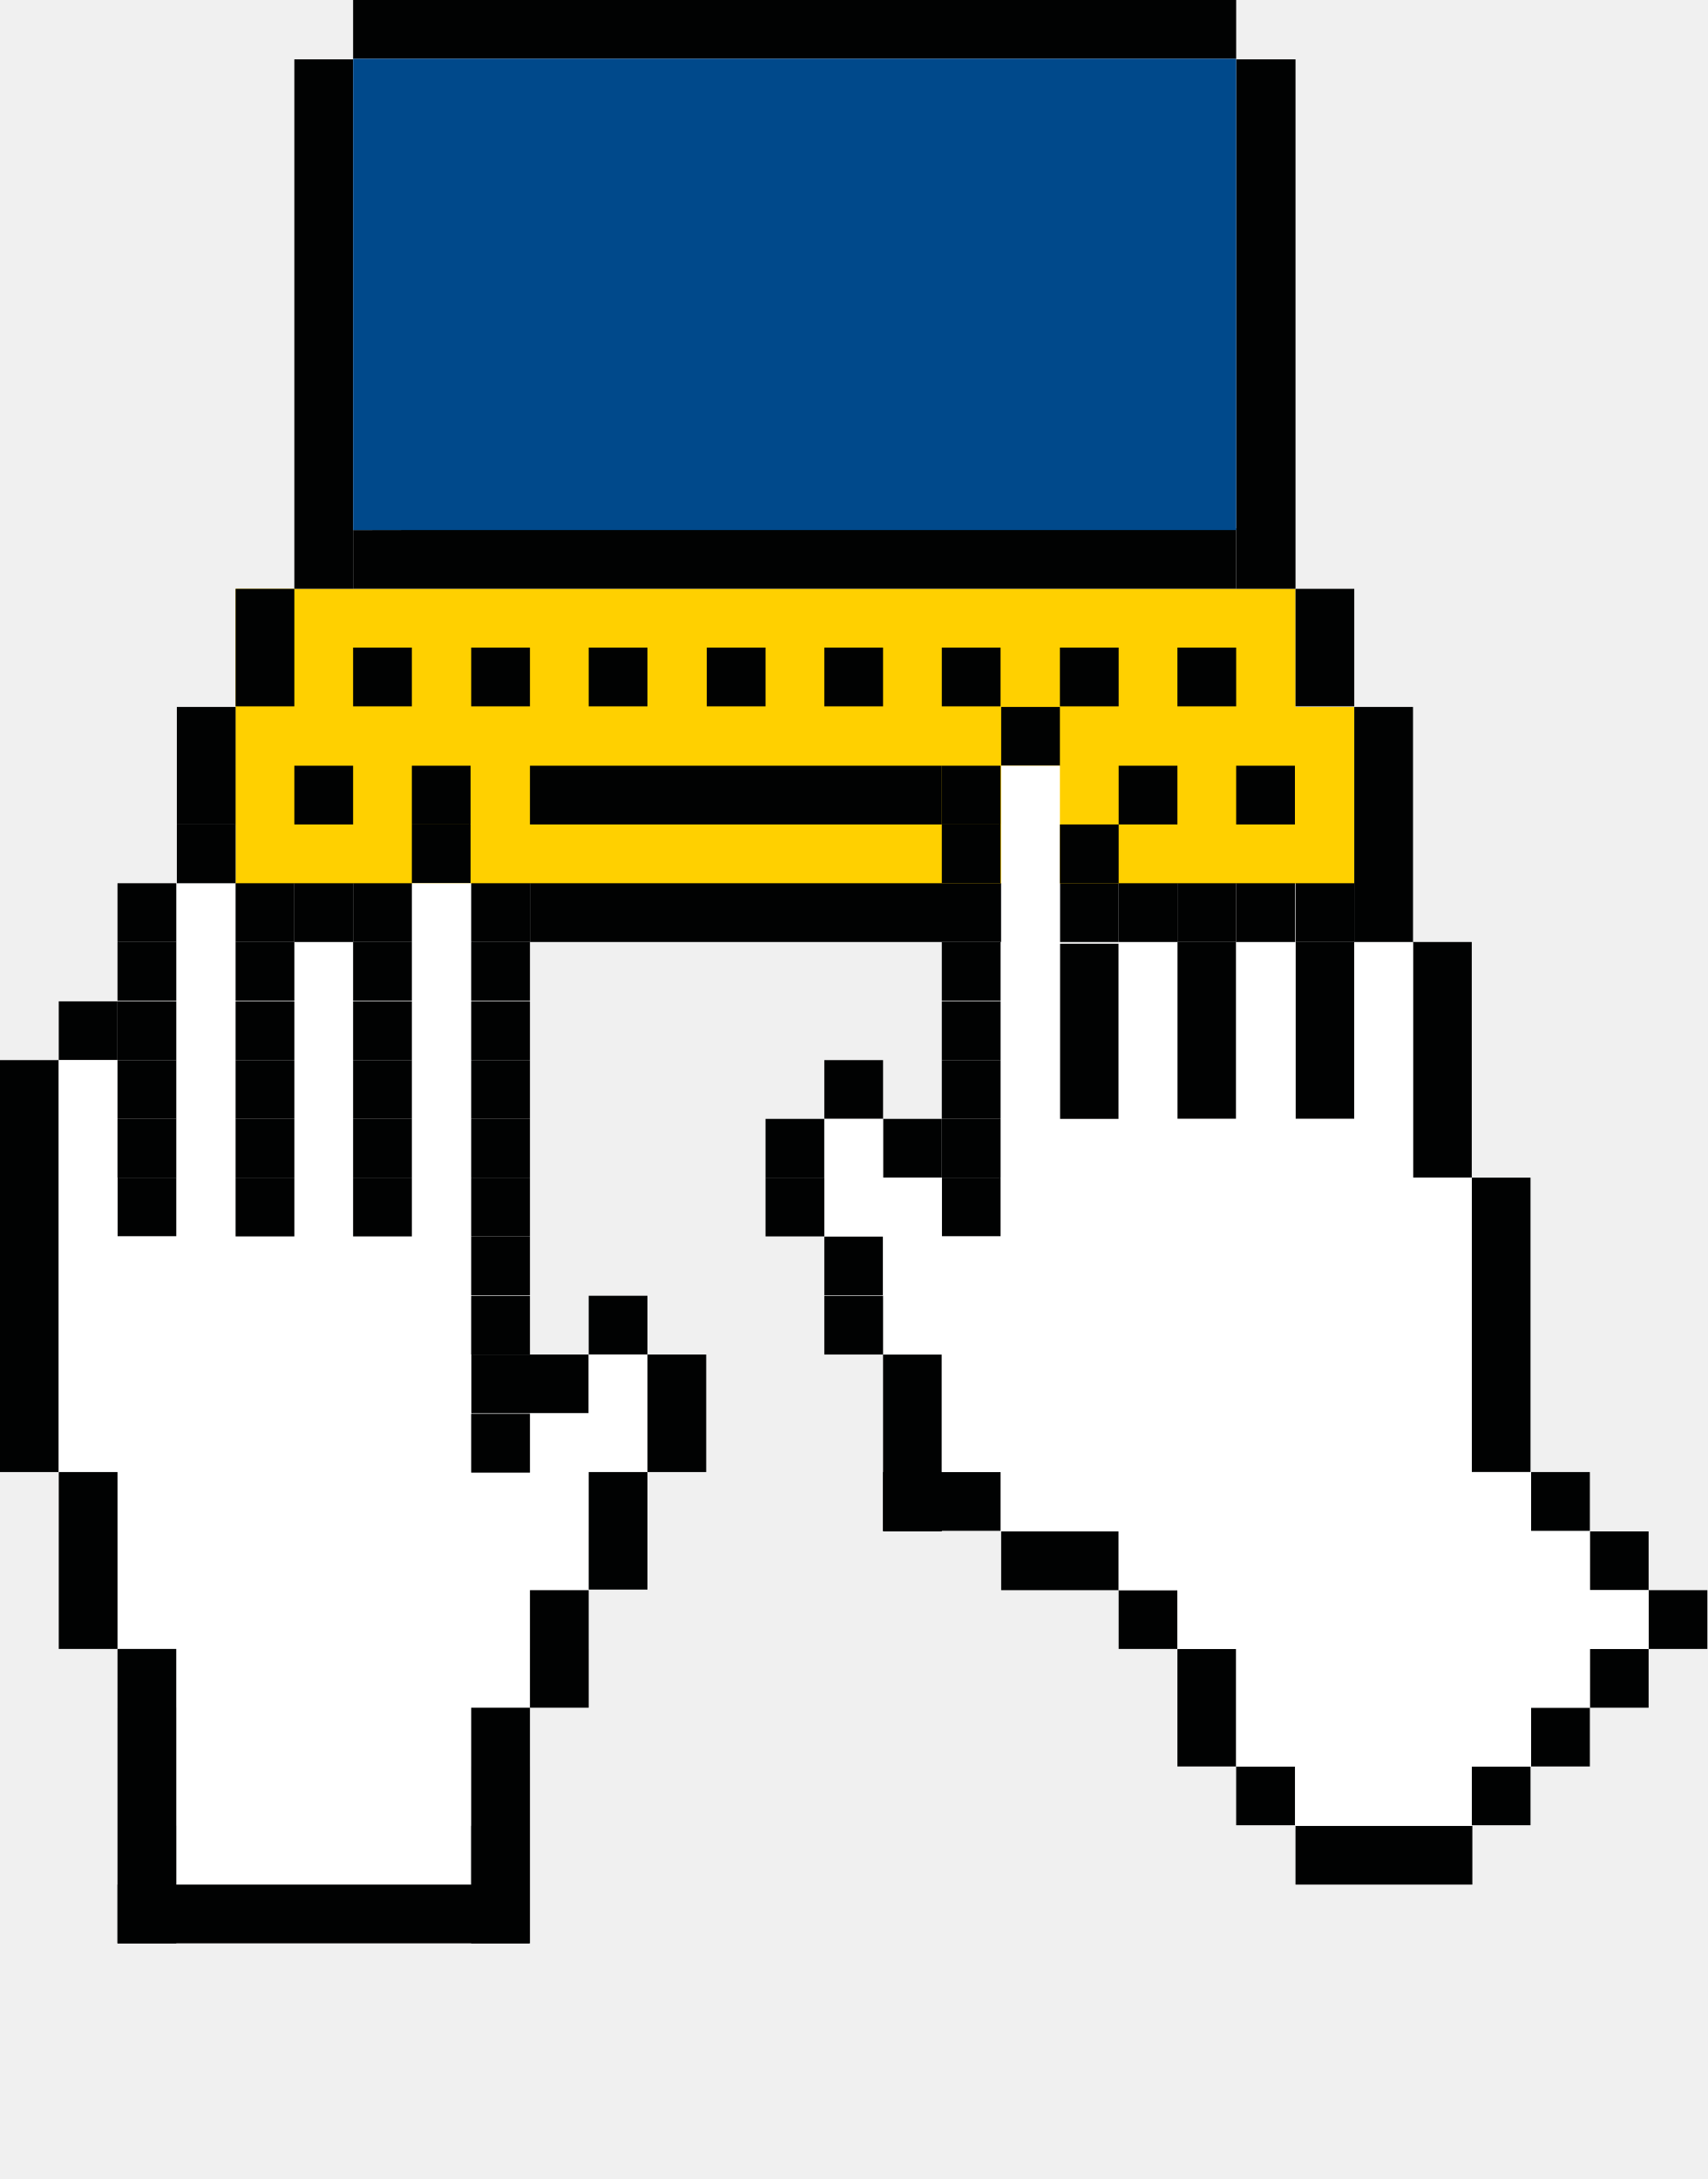
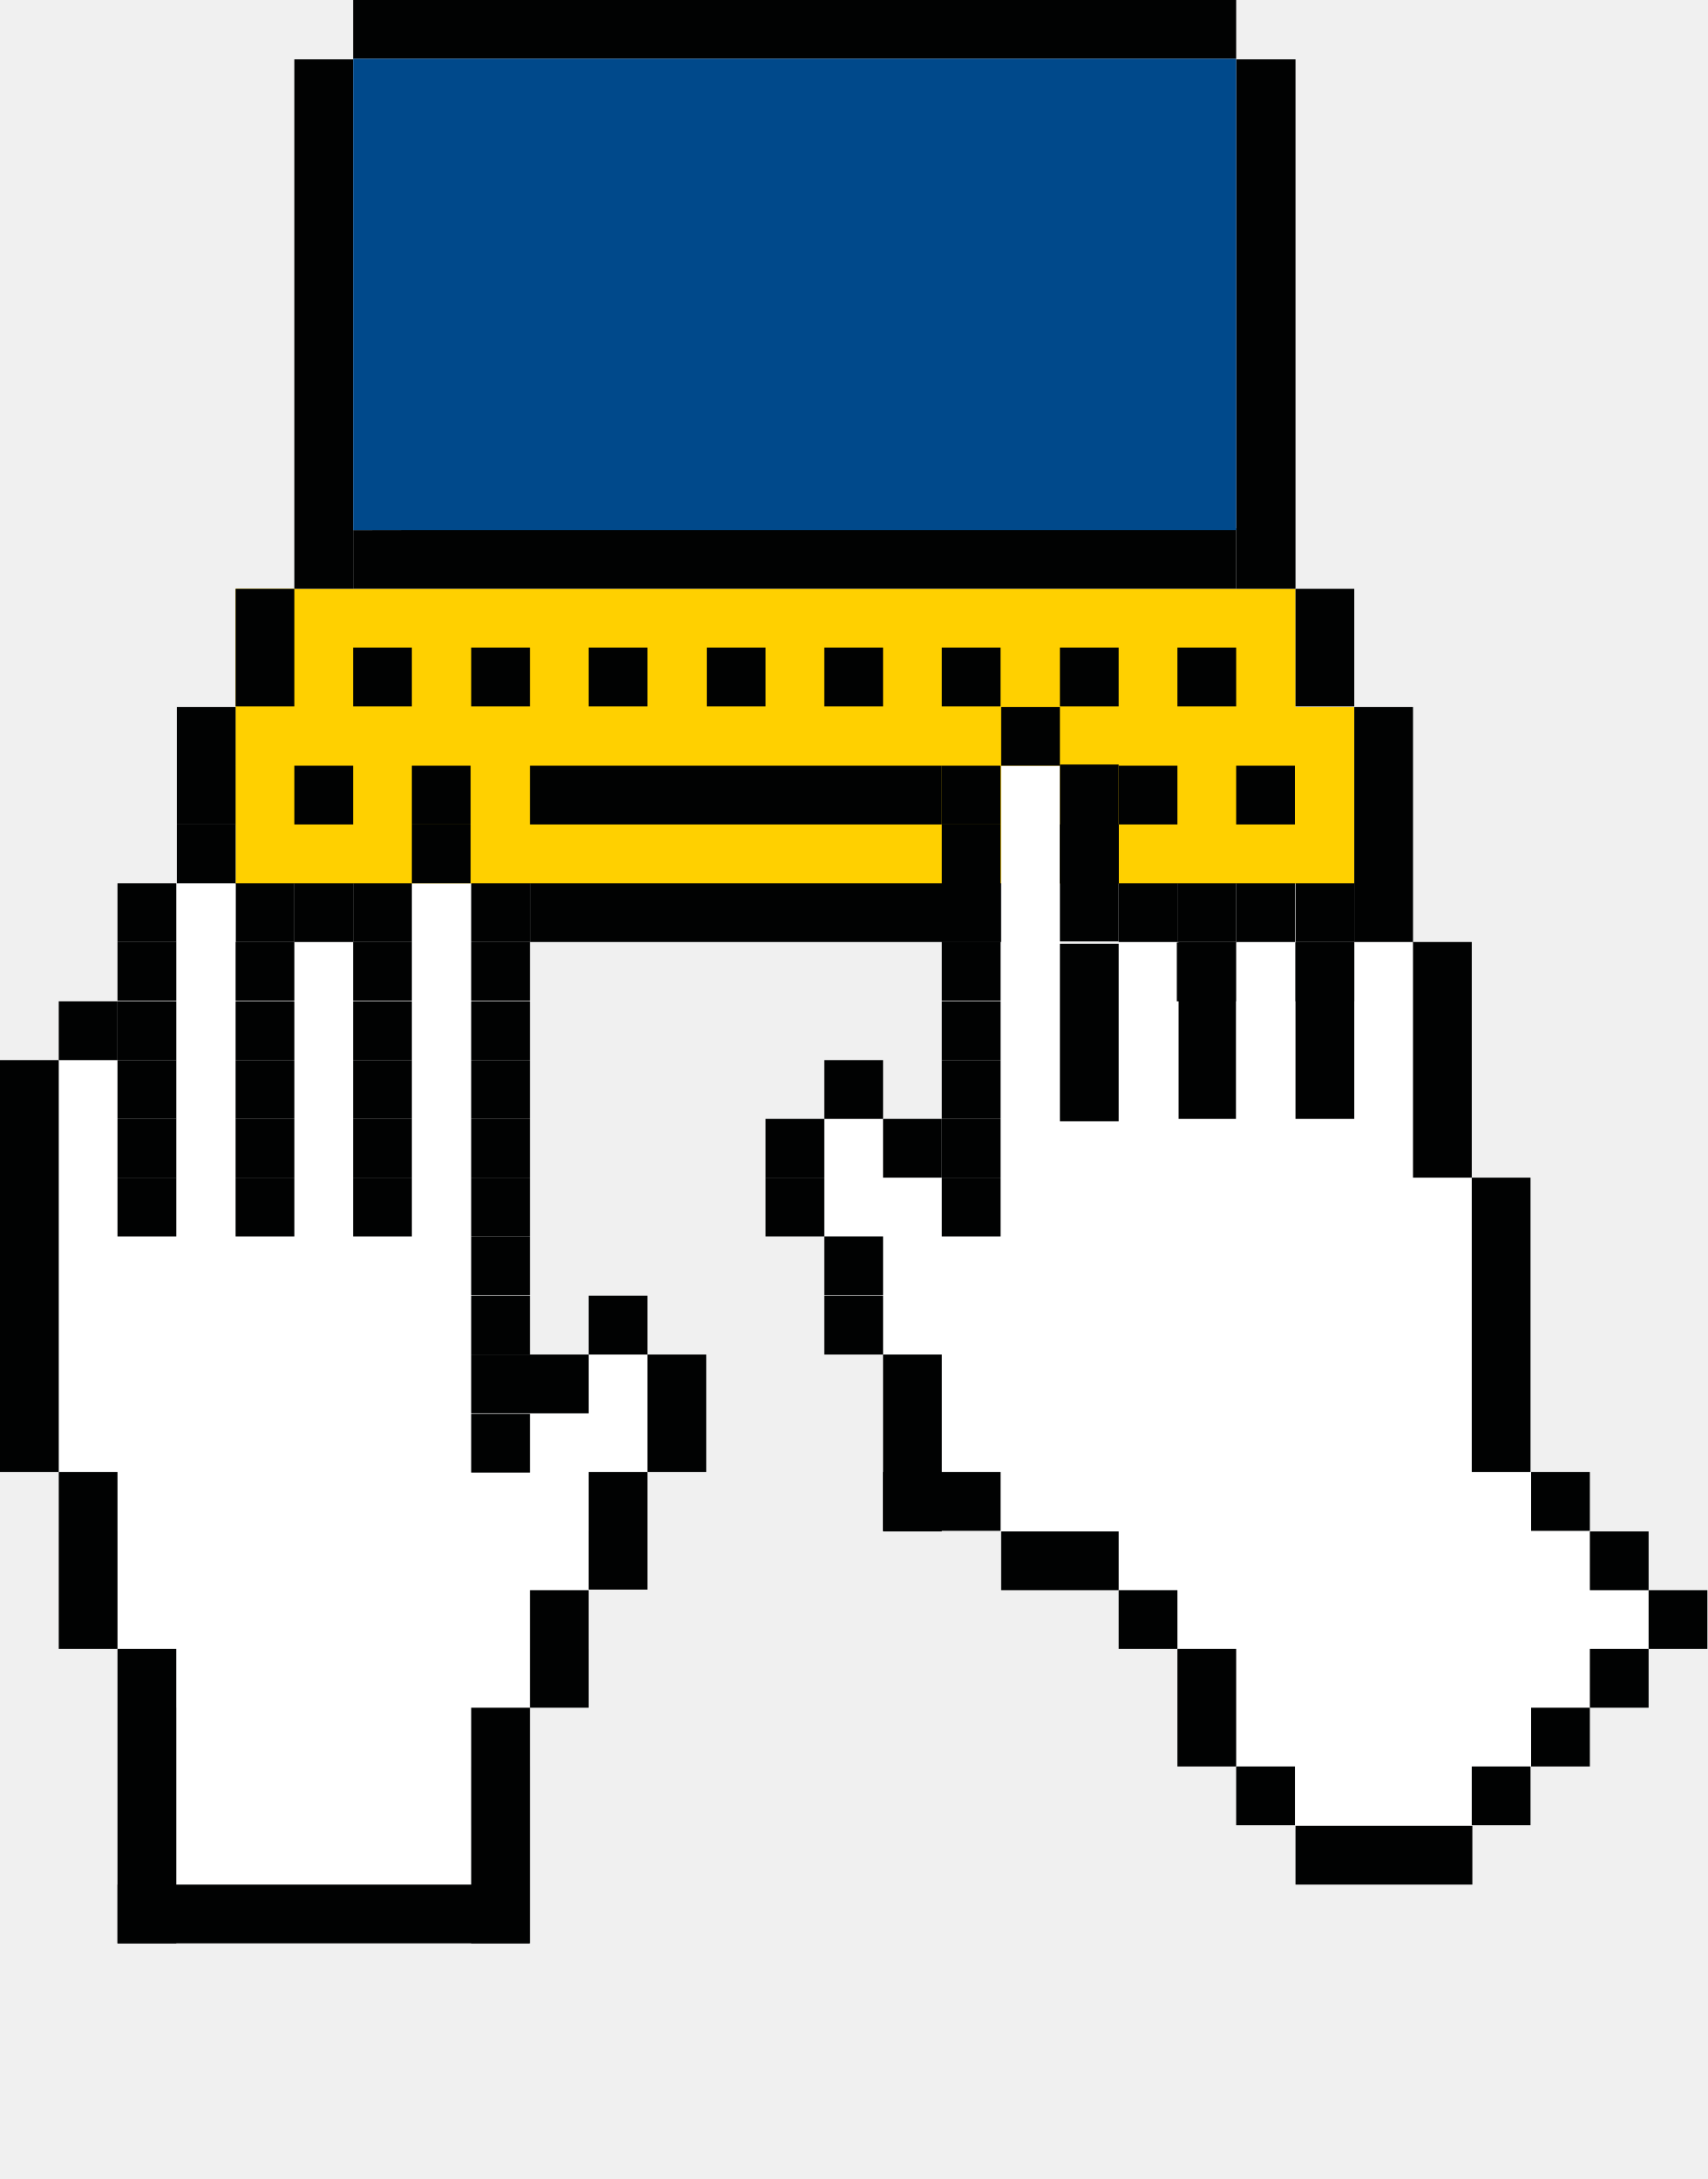
- <svg xmlns="http://www.w3.org/2000/svg" x="0px" y="0px" viewBox="0 0 287.7 367.1" style="enable-background:new 0 0 287.7 367.1;" xml:space="preserve">
+ <svg xmlns="http://www.w3.org/2000/svg" x="0px" y="0px" viewBox="0 0 287.7 367.1" style="enable-background:new 0 0 287.7 367.1;" xml:space="preserve" class="search-illustration is-moving">
  <style type="text/css">
	.st0{fill:#FFD000;}
	.st1{fill:#FFFFFF;}
	.st2{fill:#010202;}
	.st3{fill:#00498B;}
	.st4{fill:#07A6DE;}
    </style>
-   <rect x="39.7" y="129" class="st0" width="148.8" height="10" />
-   <rect x="39.7" y="119.1" class="st0" width="188.5" height="29.8" />
-   <rect x="39.7" y="99.2" class="st0" width="178.6" height="29.8" />
-   <rect x="59.5" y="0" class="st2" width="148.8" height="9.9" />
-   <rect x="49.6" y="10" class="st2" width="9.9" height="89.2" />
-   <polygon class="st2" points="208.3,99.2 59.5,99.2 59.5,89.3 208.3,89 " />
-   <rect x="208.3" y="10" class="st2" width="10" height="89.2" />
-   <rect x="59.5" y="9.9" class="st3" width="148.8" height="79.4" />
-   <rect x="39.7" y="99.2" class="st2" width="9.9" height="19.8" />
-   <rect x="59.5" y="109.1" class="st2" width="9.9" height="9.9" />
-   <rect x="79.4" y="109.1" class="st2" width="9.9" height="9.9" />
-   <rect x="99.2" y="109.1" class="st2" width="9.9" height="9.9" />
-   <rect x="119.1" y="109.1" class="st2" width="9.9" height="9.9" />
-   <rect x="138.9" y="109.1" class="st2" width="9.9" height="9.9" />
-   <rect x="158.7" y="109.1" class="st2" width="9.9" height="9.9" />
-   <rect x="178.6" y="109.1" class="st2" width="9.9" height="9.9" />
-   <rect x="69.4" y="138.9" class="st2" width="9.9" height="9.9" />
-   <rect x="89.3" y="129" class="st2" width="69.4" height="9.9" />
-   <rect x="188.5" y="129" class="st2" width="9.9" height="9.9" />
-   <rect x="218.3" y="99.2" class="st2" width="9.9" height="19.8" />
-   <rect x="228.2" y="119.1" class="st2" width="9.9" height="39.7" />
-   <rect x="89.3" y="148.8" class="st2" width="79.4" height="9.9" />
-   <rect x="19.8" y="198.4" class="st2" width="9.9" height="9.9" />
-   <rect y="178.6" class="st2" width="9.9" height="69.4" />
-   <rect x="29.8" y="307.6" width="49.6" height="9.9" />
-   <rect x="109.1" y="228.2" class="st2" width="9.9" height="19.8" />
-   <rect x="99.2" y="218.3" class="st2" width="9.9" height="9.9" />
-   <rect x="79.4" y="228.2" class="st2" width="19.8" height="9.9" />
-   <rect x="168.7" y="119.1" class="st2" width="9.9" height="9.9" />
-   <rect x="158.7" y="138.9" class="st2" width="9.9" height="9.9" />
-   <rect x="178.6" y="159" class="st2" width="9.9" height="29.9" />
-   <rect x="198.4" y="158.7" class="st2" width="9.9" height="29.8" />
-   <rect x="218.3" y="158.7" class="st2" width="9.9" height="29.8" />
-   <rect x="178.6" y="148.8" class="st2" width="9.9" height="9.9" />
-   <rect x="238.1" y="158.7" class="st2" width="9.9" height="39.7" />
-   <rect x="248" y="198.4" class="st2" width="9.9" height="49.6" />
-   <rect x="258" y="248" class="st2" width="9.9" height="9.9" />
-   <rect x="267.9" y="258" class="st2" width="9.9" height="9.9" />
-   <rect x="277.8" y="267.9" class="st2" width="9.9" height="9.9" />
-   <rect x="267.9" y="277.8" class="st2" width="9.9" height="9.9" />
-   <rect x="258" y="287.7" class="st2" width="9.9" height="9.9" />
-   <rect x="248" y="297.6" class="st2" width="9.9" height="9.9" />
-   <rect x="218.3" y="307.6" class="st2" width="29.8" height="9.9" />
-   <rect x="208.3" y="297.6" class="st2" width="9.9" height="9.9" />
-   <rect x="198.4" y="277.8" class="st2" width="9.9" height="19.8" />
-   <rect x="188.5" y="267.9" class="st2" width="9.9" height="9.9" />
-   <rect x="168.7" y="258" class="st2" width="19.8" height="9.9" />
-   <rect x="148.8" y="248" class="st2" width="19.8" height="9.9" />
-   <rect x="148.8" y="228.2" class="st2" width="9.9" height="29.8" />
-   <rect x="138.9" y="208.3" class="st2" width="9.9" height="9.9" />
-   <rect x="129" y="188.5" class="st2" width="9.9" height="9.9" />
-   <rect x="138.9" y="178.6" class="st2" width="9.9" height="9.9" />
-   <rect x="148.8" y="188.5" class="st2" width="9.9" height="9.9" />
-   <rect x="158.7" y="198.4" class="st2" width="9.9" height="9.9" />
-   <rect x="208.3" y="129" class="st2" width="9.9" height="9.9" />
-   <rect x="198.4" y="109.1" class="st2" width="9.9" height="9.9" />
-   <rect x="9.9" y="168.7" class="st2" width="9.9" height="9.9" />
-   <polygon class="st1" points="99.2,228.2 99.2,238.1 89.3,238.1 89.3,248 79.4,248 79.4,148.8 69.4,148.8 69.4,208.3 59.5,208.3 59.5,158.7 49.6,158.7 49.6,208.3 39.7,208.3 39.7,148.8 29.8,148.8 29.8,208.3 19.8,208.3 19.8,178.6 9.9,178.6 9.9,258 19.8,258 19.8,287.7 29.8,287.7 29.8,327.4 39.7,327.4 49.6,327.4 59.5,327.4 69.4,327.4 79.4,327.4 79.4,297.6 89.3,297.6 89.3,277.8 99.2,277.8 99.2,258 109.1,258 109.1,228.2 " />
-   <polygon class="st1" points="267.9,267.9 267.9,258 258,258 258,248 248,248 248,198.4 238.1,198.4 238.1,158.7 228.2,158.7 228.2,188.5 218.3,188.5 218.3,158.7 208.3,158.7 208.3,188.5 198.4,188.5 198.4,158.7 188.5,158.7 188.5,188.5 178.6,188.5 178.6,129 168.7,129 168.7,148.8 168.7,208.3 158.7,208.3 158.7,198.4 148.8,198.4 148.8,188.5 138.9,188.5 138.9,208.3 148.8,208.3 148.8,228.2 158.7,228.2 158.7,248 168.7,248 168.7,258 178.6,258 188.5,258 188.5,267.9 198.4,267.9 198.4,277.8 208.3,277.8 208.3,297.6 218.3,297.6 218.3,307.6 228.2,307.6 238.1,307.6 248,307.6 248,297.6 258,297.6 258,287.7 267.9,287.7 267.9,277.8 277.8,277.8 277.8,267.9 " />
-   <rect x="39.7" y="148.8" class="st2" width="9.9" height="9.9" />
-   <rect x="29.8" y="119.1" class="st2" width="9.9" height="19.8" />
-   <rect x="9.9" y="248" class="st2" width="9.9" height="29.8" />
-   <rect x="19.8" y="277.8" class="st2" width="9.9" height="49.6" />
-   <rect x="79.4" y="287.7" class="st2" width="9.9" height="39.7" />
-   <rect x="89.3" y="267.9" class="st2" width="9.9" height="19.8" />
-   <rect x="99.2" y="248" class="st2" width="9.9" height="19.8" />
-   <rect x="19.8" y="317.5" class="st2" width="69.4" height="9.9" />
-   <rect x="49.6" y="129" class="st2" width="9.9" height="9.9" />
-   <rect x="69.4" y="129" class="st2" width="9.9" height="9.9" />
-   <rect x="386.9" y="555.6" class="st2" width="9.9" height="9.9" />
-   <rect x="515.9" y="575.4" class="st2" width="9.9" height="9.9" />
-   <rect x="535.7" y="575.4" class="st2" width="9.9" height="9.9" />
-   <rect x="49.6" y="148.8" class="st2" width="9.9" height="9.9" />
-   <rect x="59.5" y="148.8" class="st2" width="9.9" height="9.9" />
-   <rect x="29.8" y="138.9" class="st2" width="9.9" height="9.9" />
-   <rect x="188.5" y="148.8" class="st2" width="9.9" height="9.9" />
-   <rect x="208.3" y="148.8" class="st2" width="9.9" height="9.9" />
-   <rect x="218.3" y="148.8" class="st2" width="9.9" height="9.9" />
-   <rect x="198.4" y="148.8" class="st2" width="9.9" height="9.9" />
-   <rect x="178.6" y="138.9" class="st2" width="9.9" height="9.9" />
-   <rect x="19.8" y="188.5" class="st2" width="9.9" height="9.9" />
-   <rect x="19.8" y="178.6" class="st2" width="9.9" height="9.9" />
-   <rect x="19.8" y="168.7" class="st2" width="9.9" height="9.9" />
-   <rect x="19.8" y="158.7" class="st2" width="9.9" height="9.9" />
-   <rect x="19.8" y="148.8" class="st2" width="9.9" height="9.9" />
-   <rect x="39.7" y="198.4" class="st2" width="9.9" height="9.9" />
-   <rect x="39.7" y="188.5" class="st2" width="9.9" height="9.9" />
-   <rect x="39.7" y="178.6" class="st2" width="9.9" height="9.9" />
-   <rect x="39.7" y="168.7" class="st2" width="9.9" height="9.9" />
-   <rect x="39.7" y="158.7" class="st2" width="9.9" height="9.9" />
-   <rect x="59.5" y="198.4" class="st2" width="9.9" height="9.9" />
-   <rect x="59.5" y="188.5" class="st2" width="9.9" height="9.9" />
-   <rect x="59.5" y="178.6" class="st2" width="9.9" height="9.9" />
-   <rect x="59.5" y="168.7" class="st2" width="9.9" height="9.9" />
-   <rect x="59.5" y="158.7" class="st2" width="9.9" height="9.9" />
-   <rect x="79.4" y="198.4" class="st2" width="9.9" height="9.9" />
-   <rect x="79.4" y="188.5" class="st2" width="9.9" height="9.9" />
-   <rect x="79.4" y="178.6" class="st2" width="9.9" height="9.9" />
-   <rect x="79.4" y="168.7" class="st2" width="9.9" height="9.9" />
-   <rect x="79.4" y="158.7" class="st2" width="9.9" height="9.9" />
-   <rect x="79.4" y="208.3" class="st2" width="9.9" height="9.9" />
-   <rect x="79.4" y="218.3" class="st2" width="9.9" height="9.9" />
-   <rect x="79.4" y="148.8" class="st2" width="9.9" height="9.9" />
-   <rect x="158.7" y="129" class="st2" width="9.9" height="9.9" />
-   <rect x="158.7" y="188.5" class="st2" width="9.9" height="9.9" />
-   <rect x="158.7" y="178.6" class="st2" width="9.9" height="9.9" />
-   <rect x="158.7" y="168.7" class="st2" width="9.9" height="9.9" />
-   <rect x="158.7" y="158.7" class="st2" width="9.9" height="9.9" />
-   <rect x="129" y="198.4" class="st2" width="9.9" height="9.9" />
-   <rect x="138.9" y="218.3" class="st2" width="9.9" height="9.9" />
-   <rect x="79.4" class="st2" width="9.9" height="9.9" y="238.2" />
+   <g class="search-illustration-computer">
+     <rect x="39.7" y="129" class="st0" width="148.8" height="10" />
+     <rect x="39.7" y="119.1" class="st0" width="188.5" height="29.8" />
+     <rect x="39.7" y="99.2" class="st0" width="178.6" height="29.8" />
+     <rect x="59.5" y="0" class="st2" width="148.8" height="9.9" />
+     <rect x="49.6" y="10" class="st2" width="9.9" height="89.2" />
+     <polygon class="st2" points="208.3,99.2 59.5,99.2 59.5,89.3 208.3,89 " />
+     <rect x="208.3" y="10" class="st2" width="10" height="89.2" />
+     <rect x="59.5" y="9.9" class="search-illustration-screen st3" width="148.8" height="79.4" />
+     <rect x="39.7" y="99.2" class="st2" width="9.9" height="19.8" />
+     <rect x="59.5" y="109.1" class="st2" width="9.9" height="9.9" />
+     <rect x="79.4" y="109.1" class="st2" width="9.9" height="9.9" />
+     <rect x="99.2" y="109.1" class="st2" width="9.9" height="9.9" />
+     <rect x="119.1" y="109.1" class="st2" width="9.9" height="9.9" />
+     <rect x="138.9" y="109.1" class="st2" width="9.9" height="9.9" />
+     <rect x="158.7" y="109.1" class="st2" width="9.9" height="9.9" />
+     <rect x="178.6" y="109.1" class="st2" width="9.9" height="9.9" />
+     <rect x="69.4" y="129" class="st2" width="9.9" height="9.9" />
+     <rect x="49.6" y="129" class="st2" width="9.9" height="9.9" />
+     <rect x="89.3" y="129" class="st2" width="69.4" height="9.9" />
+     <rect x="188.5" y="129" class="st2" width="9.9" height="9.9" />
+     <rect x="218.3" y="99.2" class="st2" width="9.9" height="19.8" />
+     <rect x="228.2" y="119.1" class="st2" width="9.9" height="39.7" />
+     <rect x="89.3" y="148.8" class="st2" width="79.4" height="9.9" />
+     <rect x="208.3" y="129" class="st2" width="9.9" height="9.9" />
+     <rect x="198.4" y="109.1" class="st2" width="9.9" height="9.9" />
+     <rect x="29.8" y="119.1" class="st2" width="9.9" height="19.8" />
+   </g>
+   <g class="search-illustration-lefthand">
+     <polygon class="st1" points="99.2,228.2 99.2,238.1 89.3,238.1 89.3,248 79.4,248 79.4,148.8 69.4,148.8 69.4,208.3 59.5,208.3 59.5,158.7 49.6,158.7 49.6,208.3 39.7,208.3 39.7,148.8 29.8,148.8 29.8,208.3 19.8,208.3 19.8,178.6 9.9,178.6 9.9,258 19.8,258 19.8,287.7 29.8,287.7 29.8,327.4 39.7,327.4 49.6,327.4 59.5,327.4 69.4,327.4 79.4,327.4 79.4,297.6 89.3,297.6 89.3,277.8 99.2,277.8 99.2,258 109.1,258 109.1,228.2 " />
+     <g class="finger-pinky">
+       <rect x="9.9" y="168.7" class="st2" width="9.9" height="9.9" />
+     </g>
+     <g class="finger-ring">
+       <rect x="29.8" y="138.9" class="st2" width="9.9" height="9.9" />
+       <rect x="39.7" y="148.8" class="st2" width="9.9" height="9.9" />
+       <rect x="19.8" y="148.8" class="st2" width="9.9" height="9.9" />
+       <rect x="29.8" y="148.9" class="st1" width="9.9" height="29.8" />
+     </g>
+     <g class="finger-index">
+       <rect x="69.4" y="138.9" class="st2" width="9.9" height="9.9" />
+       <rect x="69.4" y="148.9" class="st1" width="9.9" height="29.9" />
+       <rect x="59.5" y="148.8" class="st2" width="9.9" height="9.9" />
+       <rect x="79.4" y="148.8" class="st2" width="9.9" height="9.9" />
+     </g>
+     <rect x="59.5" y="198.4" class="st2" width="9.9" height="9.9" />
+     <rect x="59.5" y="188.5" class="st2" width="9.9" height="9.9" />
+     <rect x="59.5" y="178.6" class="st2" width="9.9" height="9.9" />
+     <rect x="59.5" y="168.7" class="st2" width="9.9" height="9.9" />
+     <rect x="59.5" y="158.7" class="st2" width="9.9" height="9.9" />
+     <rect x="79.4" y="198.4" class="st2" width="9.9" height="9.9" />
+     <rect x="79.4" y="188.5" class="st2" width="9.9" height="9.9" />
+     <rect x="79.4" y="178.6" class="st2" width="9.9" height="9.9" />
+     <rect x="79.4" y="168.7" class="st2" width="9.9" height="9.9" />
+     <rect x="79.4" y="158.7" class="st2" width="9.9" height="9.9" />
+     <rect x="79.4" y="208.3" class="st2" width="9.9" height="9.9" />
+     <rect x="79.4" y="218.3" class="st2" width="9.9" height="9.9" />
+     <rect x="19.8" y="198.4" class="st2" width="9.9" height="9.9" />
+     <rect x="19.8" y="178.6" class="st2" width="9.9" height="9.9" />
+     <rect y="178.6" class="st2" width="9.9" height="69.4" />
+     <rect x="29.8" y="307.6" width="49.6" height="9.9" class="st1" />
+     <rect x="109.1" y="228.2" class="st2" width="9.9" height="19.8" />
+     <rect x="99.2" y="218.3" class="st2" width="9.9" height="9.9" />
+     <rect x="79.4" y="228.2" class="st2" width="19.8" height="9.9" />
+     <rect x="9.9" y="248" class="st2" width="9.9" height="29.8" />
+     <rect x="19.8" y="277.8" class="st2" width="9.9" height="49.6" />
+     <rect x="79.4" y="287.7" class="st2" width="9.9" height="39.7" />
+     <rect x="89.3" y="267.9" class="st2" width="9.9" height="19.8" />
+     <rect x="99.2" y="248" class="st2" width="9.9" height="19.8" />
+     <rect x="19.8" y="317.5" class="st2" width="69.4" height="9.9" />
+     <rect x="49.6" y="148.8" class="st2" width="9.9" height="9.9" />
+     <rect x="19.8" y="188.5" class="st2" width="9.9" height="9.9" />
+     <rect x="19.8" y="168.7" class="st2" width="9.9" height="9.9" />
+     <rect x="19.8" y="158.7" class="st2" width="9.9" height="9.9" />
+     <rect x="39.7" y="198.4" class="st2" width="9.9" height="9.9" />
+     <rect x="39.7" y="188.5" class="st2" width="9.9" height="9.9" />
+     <rect x="39.7" y="178.6" class="st2" width="9.9" height="9.9" />
+     <rect x="39.7" y="168.7" class="st2" width="9.9" height="9.9" />
+     <rect x="39.7" y="158.7" class="st2" width="9.9" height="9.9" />
+     <rect x="79.4" class="st2" width="9.9" height="9.9" y="238.2" />
+   </g>
+   <g class="search-illustration-righthand">
+     <polygon class="st1" points="267.9,267.9 267.9,258 258,258 258,248 248,248 248,198.4 238.1,198.4 238.1,158.7 228.2,158.7 228.2,188.5 218.3,188.5 218.3,158.7 208.3,158.7 208.3,188.5 198.4,188.5 198.4,158.7 188.5,158.7 188.5,188.5 178.6,188.5 178.6,129 168.7,129 168.7,148.8 168.7,208.3 158.7,208.3 158.7,198.4 148.8,198.4 148.8,188.5 138.9,188.5 138.9,208.3 148.8,208.3 148.8,228.2 158.7,228.2 158.7,248 168.7,248 168.7,258 178.6,258 188.5,258 188.5,267.9 198.4,267.9 198.4,277.8 208.3,277.8 208.3,297.6 218.3,297.6 218.3,307.6 228.2,307.6 238.1,307.6 248,307.6 248,297.6 258,297.6 258,287.7 267.9,287.7 267.9,277.8 277.8,277.8 277.8,267.9 " />
+     <rect x="218.3" y="148.8" class="st2" width="9.9" height="9.9" />
+     <rect x="198.4" y="148.8" class="st2" width="9.9" height="9.9" />
+     <rect x="178.6" y="138.9" class="st2" width="9.9" height="9.9" />
+     <rect x="158.7" y="129" class="st2" width="9.9" height="9.9" />
+     <rect x="158.7" y="188.5" class="st2" width="9.9" height="9.9" />
+     <rect x="158.7" y="178.6" class="st2" width="9.9" height="9.9" />
+     <rect x="158.7" y="168.7" class="st2" width="9.9" height="9.9" />
+     <rect x="158.7" y="158.7" class="st2" width="9.9" height="9.9" />
+     <rect x="129" y="198.4" class="st2" width="9.9" height="9.9" />
+     <rect x="138.9" y="218.3" class="st2" width="9.9" height="9.9" />
+     <rect x="198.4" y="158.7" class="st2" width="9.9" height="29.8" />
+     <rect x="218.3" y="158.7" class="st2" width="9.9" height="29.8" />
+     <rect x="178.6" y="128.8" class="st2" width="9.9" height="29.8" />
+     <rect x="238.1" y="158.7" class="st2" width="9.9" height="39.7" />
+     <rect x="248" y="198.4" class="st2" width="9.9" height="49.6" />
+     <rect x="258" y="248" class="st2" width="9.9" height="9.9" />
+     <rect x="267.9" y="258" class="st2" width="9.9" height="9.9" />
+     <rect x="277.8" y="267.9" class="st2" width="9.9" height="9.9" />
+     <rect x="267.9" y="277.8" class="st2" width="9.9" height="9.9" />
+     <rect x="258" y="287.7" class="st2" width="9.9" height="9.9" />
+     <rect x="248" y="297.6" class="st2" width="9.9" height="9.9" />
+     <rect x="218.3" y="307.6" class="st2" width="29.8" height="9.9" />
+     <rect x="208.3" y="297.6" class="st2" width="9.9" height="9.9" />
+     <rect x="198.4" y="277.8" class="st2" width="9.9" height="19.8" />
+     <rect x="188.5" y="267.9" class="st2" width="9.9" height="9.9" />
+     <rect x="168.7" y="258" class="st2" width="19.8" height="9.9" />
+     <rect x="148.8" y="248" class="st2" width="19.8" height="9.9" />
+     <rect x="148.8" y="228.2" class="st2" width="9.9" height="29.8" />
+     <rect x="138.9" y="208.3" class="st2" width="9.9" height="9.9" />
+     <rect x="129" y="188.5" class="st2" width="9.9" height="9.9" />
+     <rect x="138.9" y="178.6" class="st2" width="9.9" height="9.9" />
+     <rect x="148.8" y="188.5" class="st2" width="9.9" height="9.9" />
+     <rect x="158.7" y="198.4" class="st2" width="9.9" height="9.9" />
+     <rect x="158.7" y="138.9" class="st2" width="9.9" height="19.8" />
+     <rect x="178.6" y="159" class="st2" width="9.9" height="29.9" />
+     <g class="finger-middle">
+       <rect x="188.5" y="148.8" class="st2" width="9.9" height="9.9" />
+       <rect x="198.5" y="158.8" class="st2" width="9.9" height="9.9" />
+       <rect x="188.7" y="158.8" class="st1" width="9.9" height="29.9" />
+     </g>
+     <g class="finger-ring">
+       <rect x="208.3" y="148.8" class="st2" width="9.9" height="9.9" />
+       <rect x="198.3" y="158.8" class="st2" width="9.9" height="9.9" />
+       <rect x="218.3" y="158.8" class="st2" width="9.9" height="9.9" />
+       <rect x="208.3" y="158.8" class="st1" width="9.9" height="29.9" />
+     </g>
+     <g class="finger-index">
+       <rect x="168.7" y="119.1" class="st2" width="9.9" height="9.9" />
+     </g>
+   </g>
</svg>
